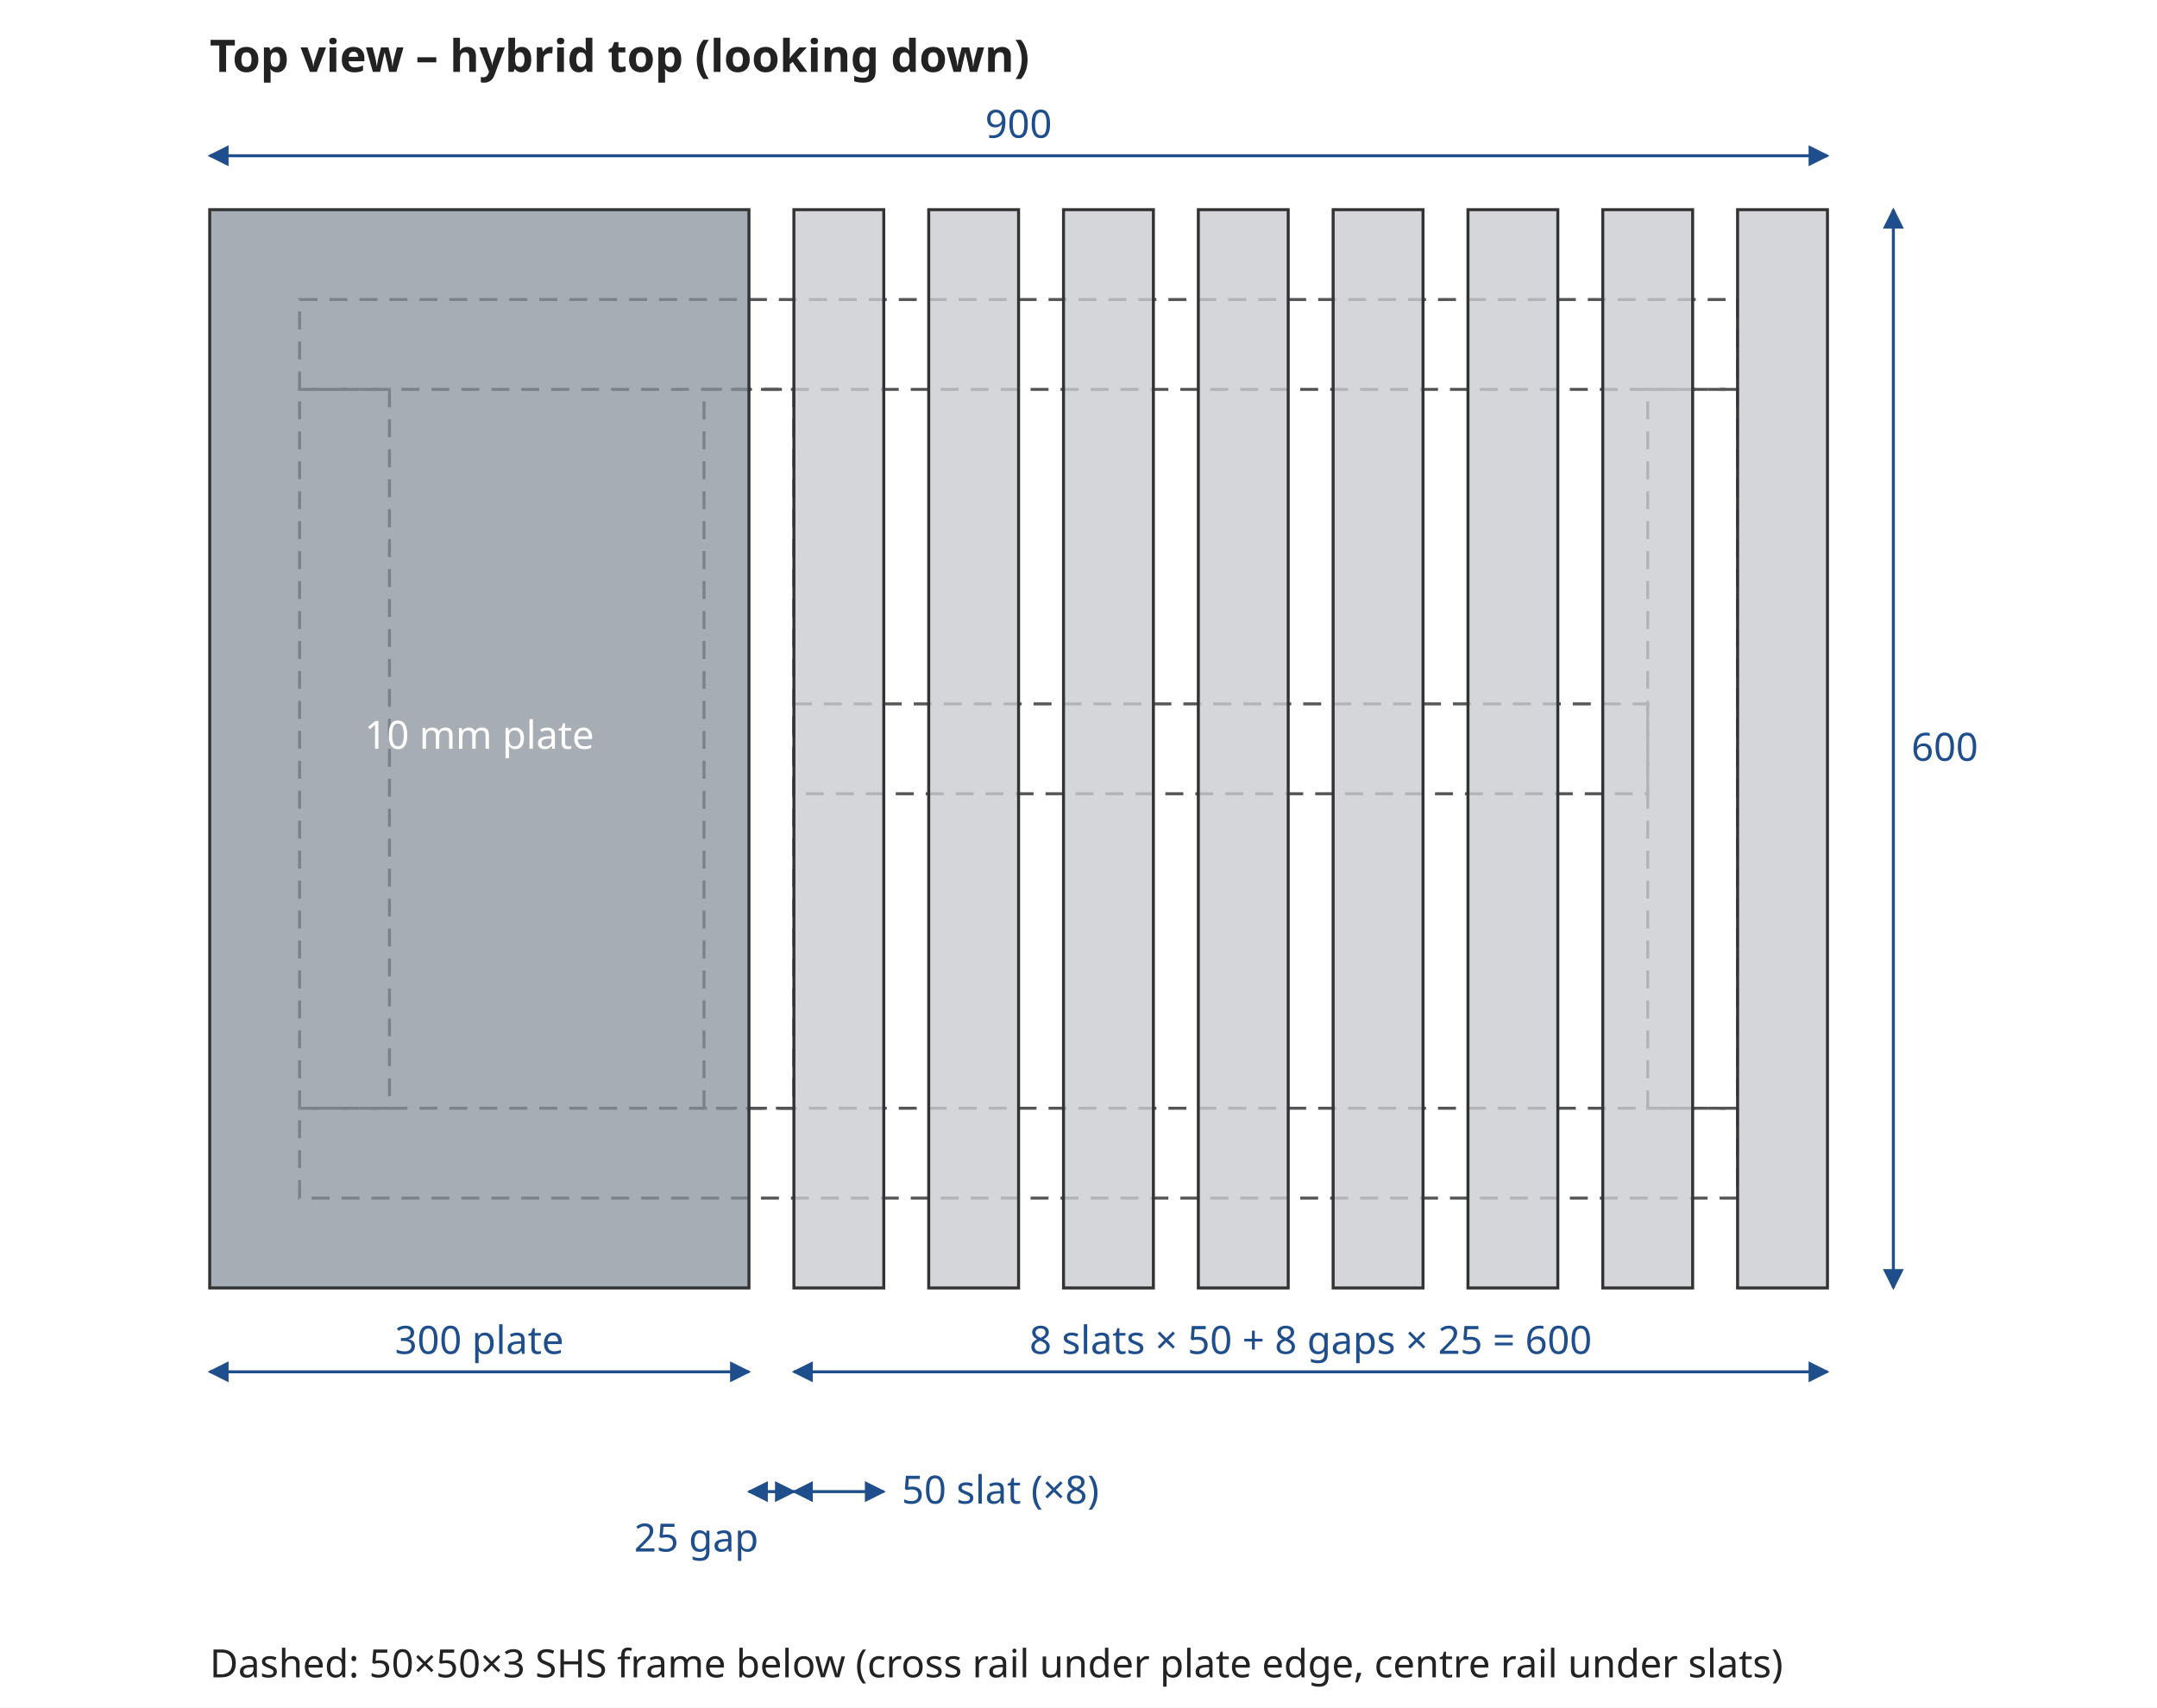
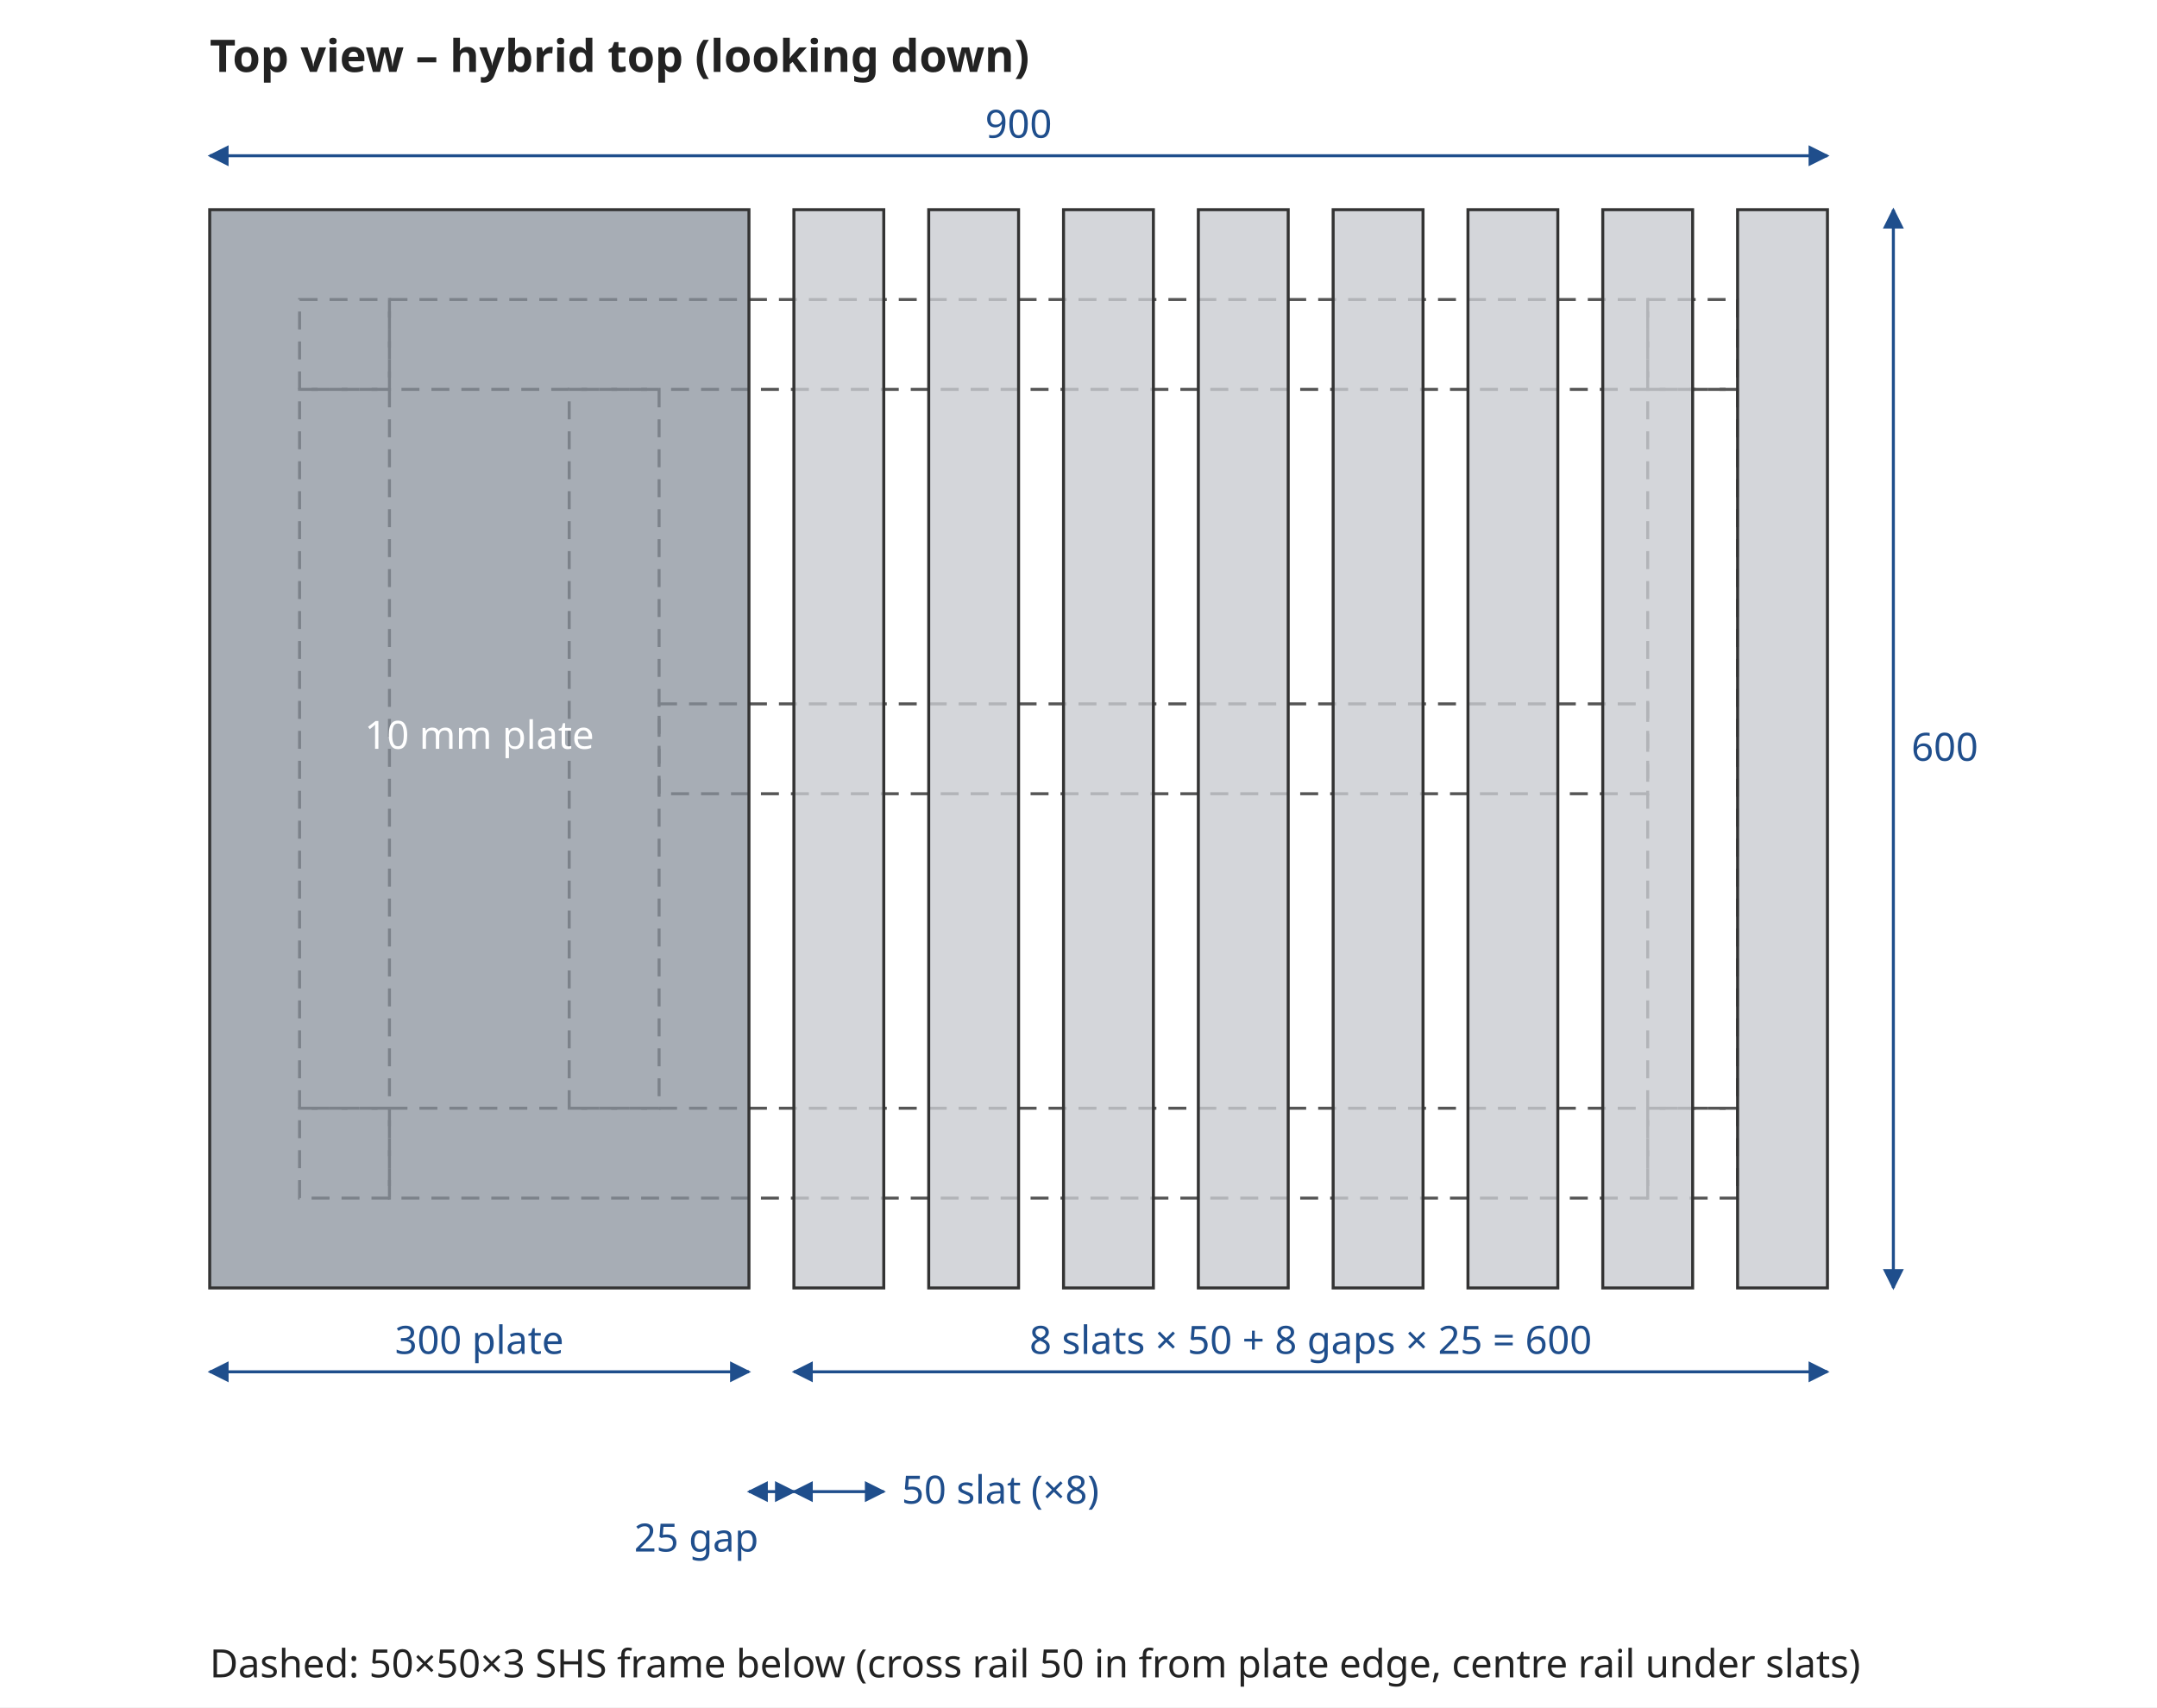
<svg xmlns="http://www.w3.org/2000/svg" width="720.0" height="570.0" viewBox="0 0 720.0 570.0">
  <style>
.bg{fill:#ffffff}.st{fill:#c9ccd1;stroke:#333;stroke-width:1}
.pl{fill:#8a929c;stroke:#333;stroke-width:1}.hid{fill:none;stroke:#555;stroke-width:1;stroke-dasharray:6 4}
.dim{stroke:#1f4e8c;stroke-width:1;fill:none}.t{font:13px sans-serif;fill:#1f4e8c}
.lbl{font:13px sans-serif;fill:#222}.h{font:bold 15px sans-serif;fill:#222}
</style>
  <defs>
    <marker id="a" viewBox="0 0 10 10" refX="9" refY="5" markerWidth="7" markerHeight="7" orient="auto-start-reverse">
      <path d="M0 0L10 5L0 10z" fill="#1f4e8c" />
    </marker>
  </defs>
  <rect class="bg" width="720.0" height="570.0" />
  <text class="h" x="70" y="24">Top view – hybrid top (looking down)</text>
-   <rect class="hid" x="100.0" y="100.0" width="480.0" height="30.0" />
-   <rect class="hid" x="100.0" y="370.0" width="480.0" height="30.0" />
+   <rect class="hid" x="100.0" y="100.0" width="30.0" height="30.0" />
+   <rect class="hid" x="550.0" y="100.0" width="30.0" height="30.0" />
+   <rect class="hid" x="100.0" y="370.0" width="30.0" height="30.0" />
+   <rect class="hid" x="550.0" y="370.0" width="30.0" height="30.0" />
+   <rect class="hid" x="130.0" y="100.0" width="420.0" height="30.0" />
+   <rect class="hid" x="130.0" y="370.0" width="420.0" height="30.0" />
  <rect class="hid" x="100.0" y="130.0" width="30.0" height="240.0" />
  <rect class="hid" x="550.0" y="130.0" width="30.0" height="240.0" />
-   <rect class="hid" x="235.0" y="130.0" width="30.0" height="240.0" />
-   <rect class="hid" x="265.0" y="235.0" width="285.0" height="30.0" />
+   <rect class="hid" x="190.0" y="130.0" width="30.0" height="240.0" />
+   <rect class="hid" x="220.0" y="235.0" width="330.0" height="30.0" />
  <rect class="pl" fill-opacity="0.75" x="70.0" y="70.0" width="180.0" height="360.0" />
  <text class="lbl" x="160.0" y="250.0" text-anchor="middle" fill="#fff" style="fill:#fff">10 mm plate</text>
  <rect class="st" fill-opacity="0.8" x="265.0" y="70.0" width="30.0" height="360.0" />
  <rect class="st" fill-opacity="0.8" x="310.0" y="70.0" width="30.0" height="360.0" />
  <rect class="st" fill-opacity="0.8" x="355.0" y="70.0" width="30.0" height="360.0" />
  <rect class="st" fill-opacity="0.8" x="400.0" y="70.0" width="30.0" height="360.0" />
  <rect class="st" fill-opacity="0.8" x="445.0" y="70.0" width="30.0" height="360.0" />
  <rect class="st" fill-opacity="0.8" x="490.0" y="70.0" width="30.0" height="360.0" />
  <rect class="st" fill-opacity="0.8" x="535.0" y="70.0" width="30.0" height="360.0" />
  <rect class="st" fill-opacity="0.8" x="580.0" y="70.0" width="30.0" height="360.0" />
  <line class="dim" x1="70.0" y1="52" x2="610.0" y2="52" marker-start="url(#a)" marker-end="url(#a)" />
  <text class="t" x="340.0" y="46" text-anchor="middle">900</text>
  <line class="dim" x1="70.0" y1="458.0" x2="250.0" y2="458.0" marker-start="url(#a)" marker-end="url(#a)" />
  <text class="t" x="160.0" y="452.0" text-anchor="middle">300 plate</text>
  <line class="dim" x1="250.0" y1="498.0" x2="265.0" y2="498.0" marker-start="url(#a)" marker-end="url(#a)" />
  <text class="t" x="257.5" y="492.0" text-anchor="middle" />
  <text class="t" x="253.2" y="518.0" text-anchor="end">25 gap</text>
  <line class="dim" x1="265.0" y1="498.0" x2="295.0" y2="498.0" marker-start="url(#a)" marker-end="url(#a)" />
  <text class="t" x="280.0" y="492.0" text-anchor="middle" />
  <text class="t" x="301.0" y="502.0" text-anchor="start">50 slat (×8)</text>
  <line class="dim" x1="265.0" y1="458.0" x2="610.0" y2="458.0" marker-start="url(#a)" marker-end="url(#a)" />
  <text class="t" x="437.5" y="452.0" text-anchor="middle">8 slats × 50 + 8 gaps × 25 = 600</text>
  <line class="dim" x1="632.0" y1="70.0" x2="632.0" y2="430.0" marker-start="url(#a)" marker-end="url(#a)" />
  <text class="t" x="638.0" y="254.0">600</text>
-   <text class="lbl" x="70" y="560.0">Dashed: 50×50×3 SHS frame below (cross rail under plate edge, centre rail under slats)</text>
+   <text class="lbl" x="70" y="560.0">Dashed: 50×50×3 SHS frame below (cross rail 50 in from plate edge, centre rail under slats)</text>
</svg>
